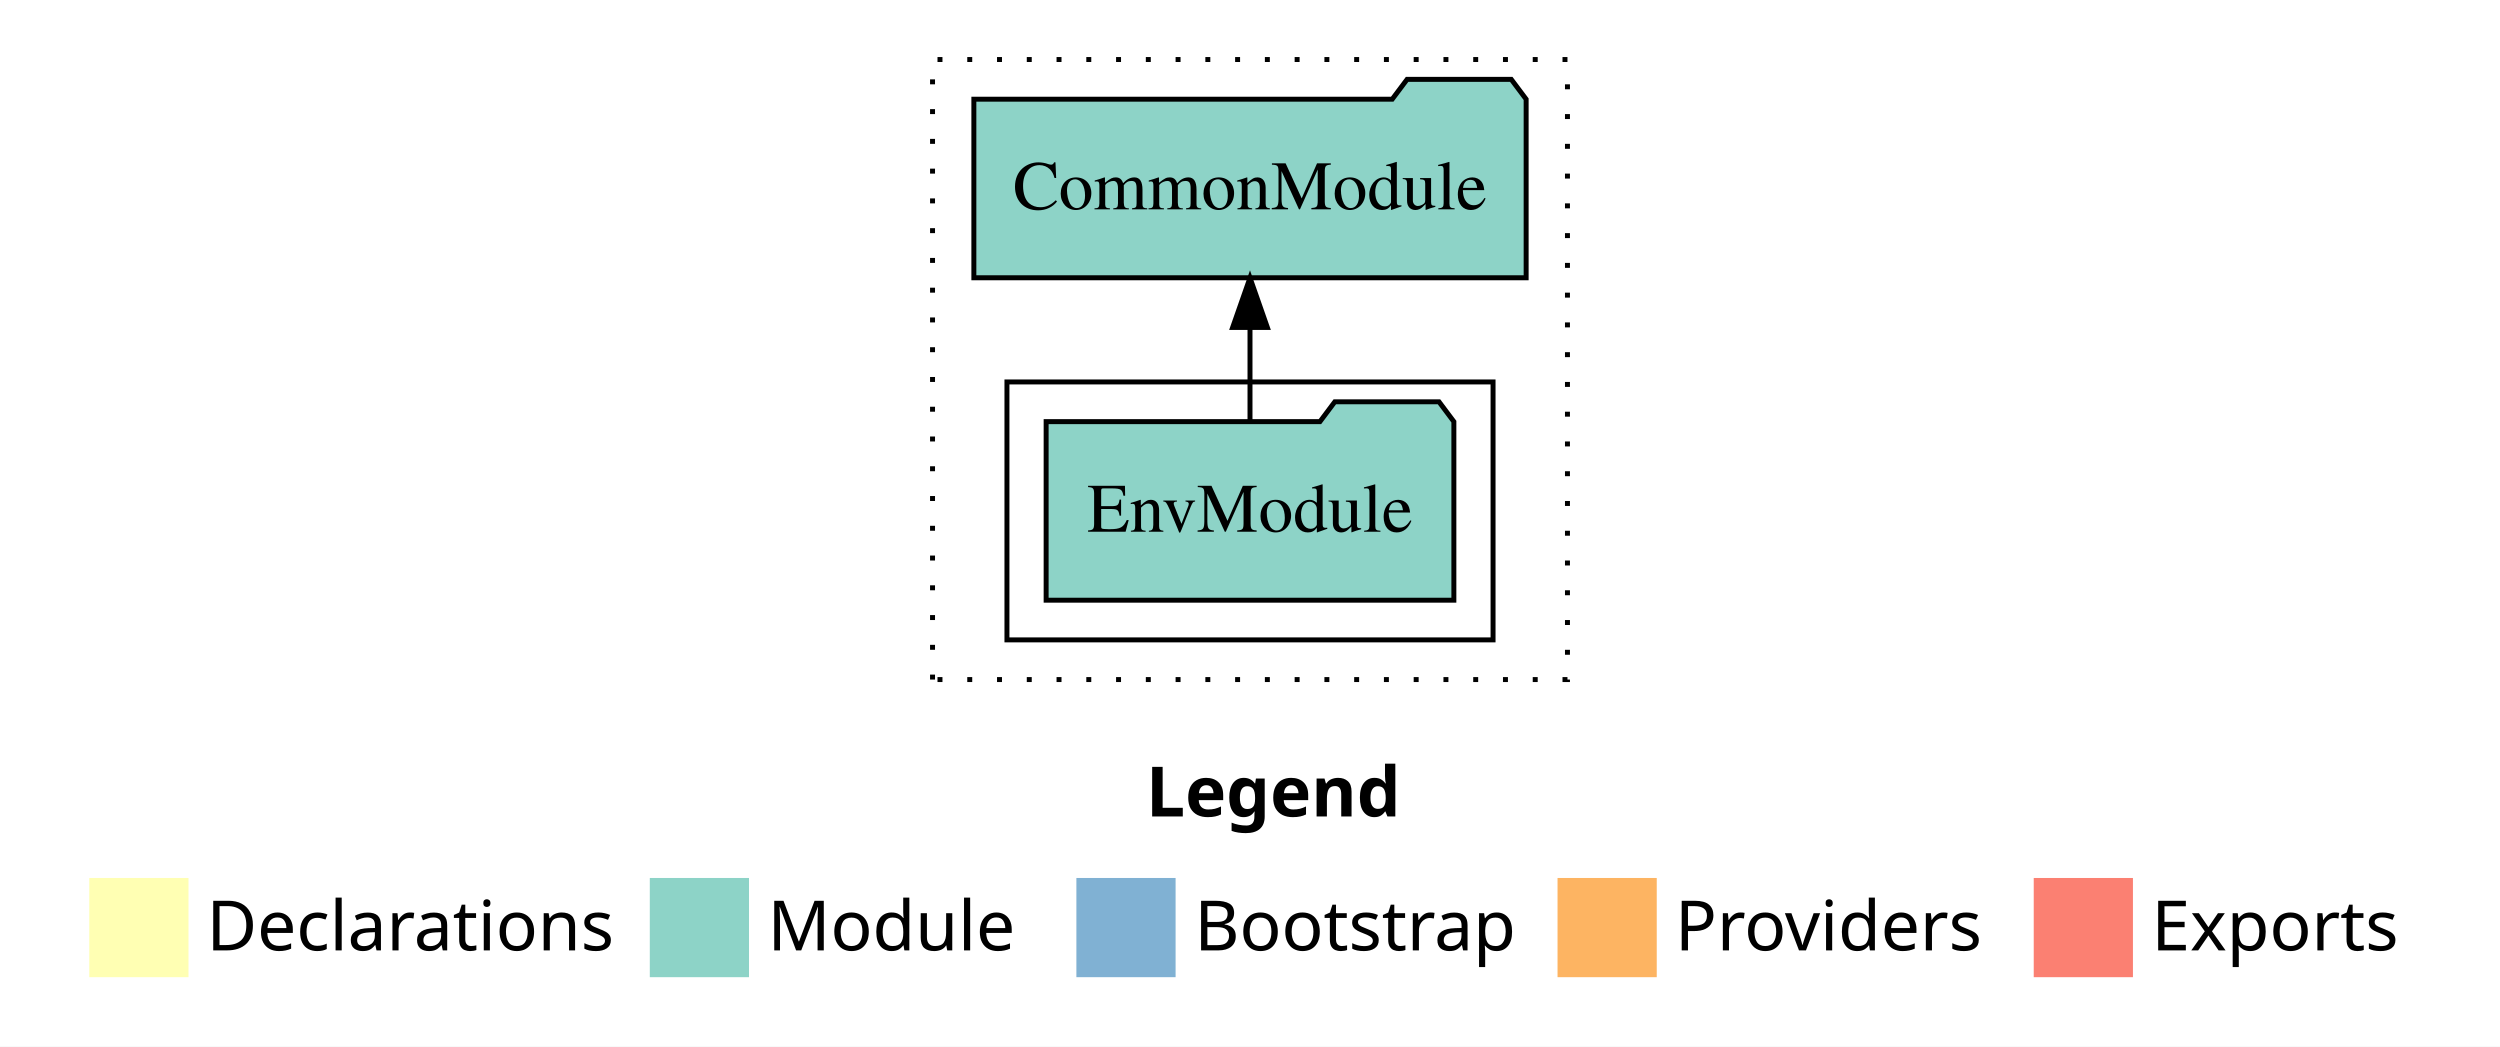
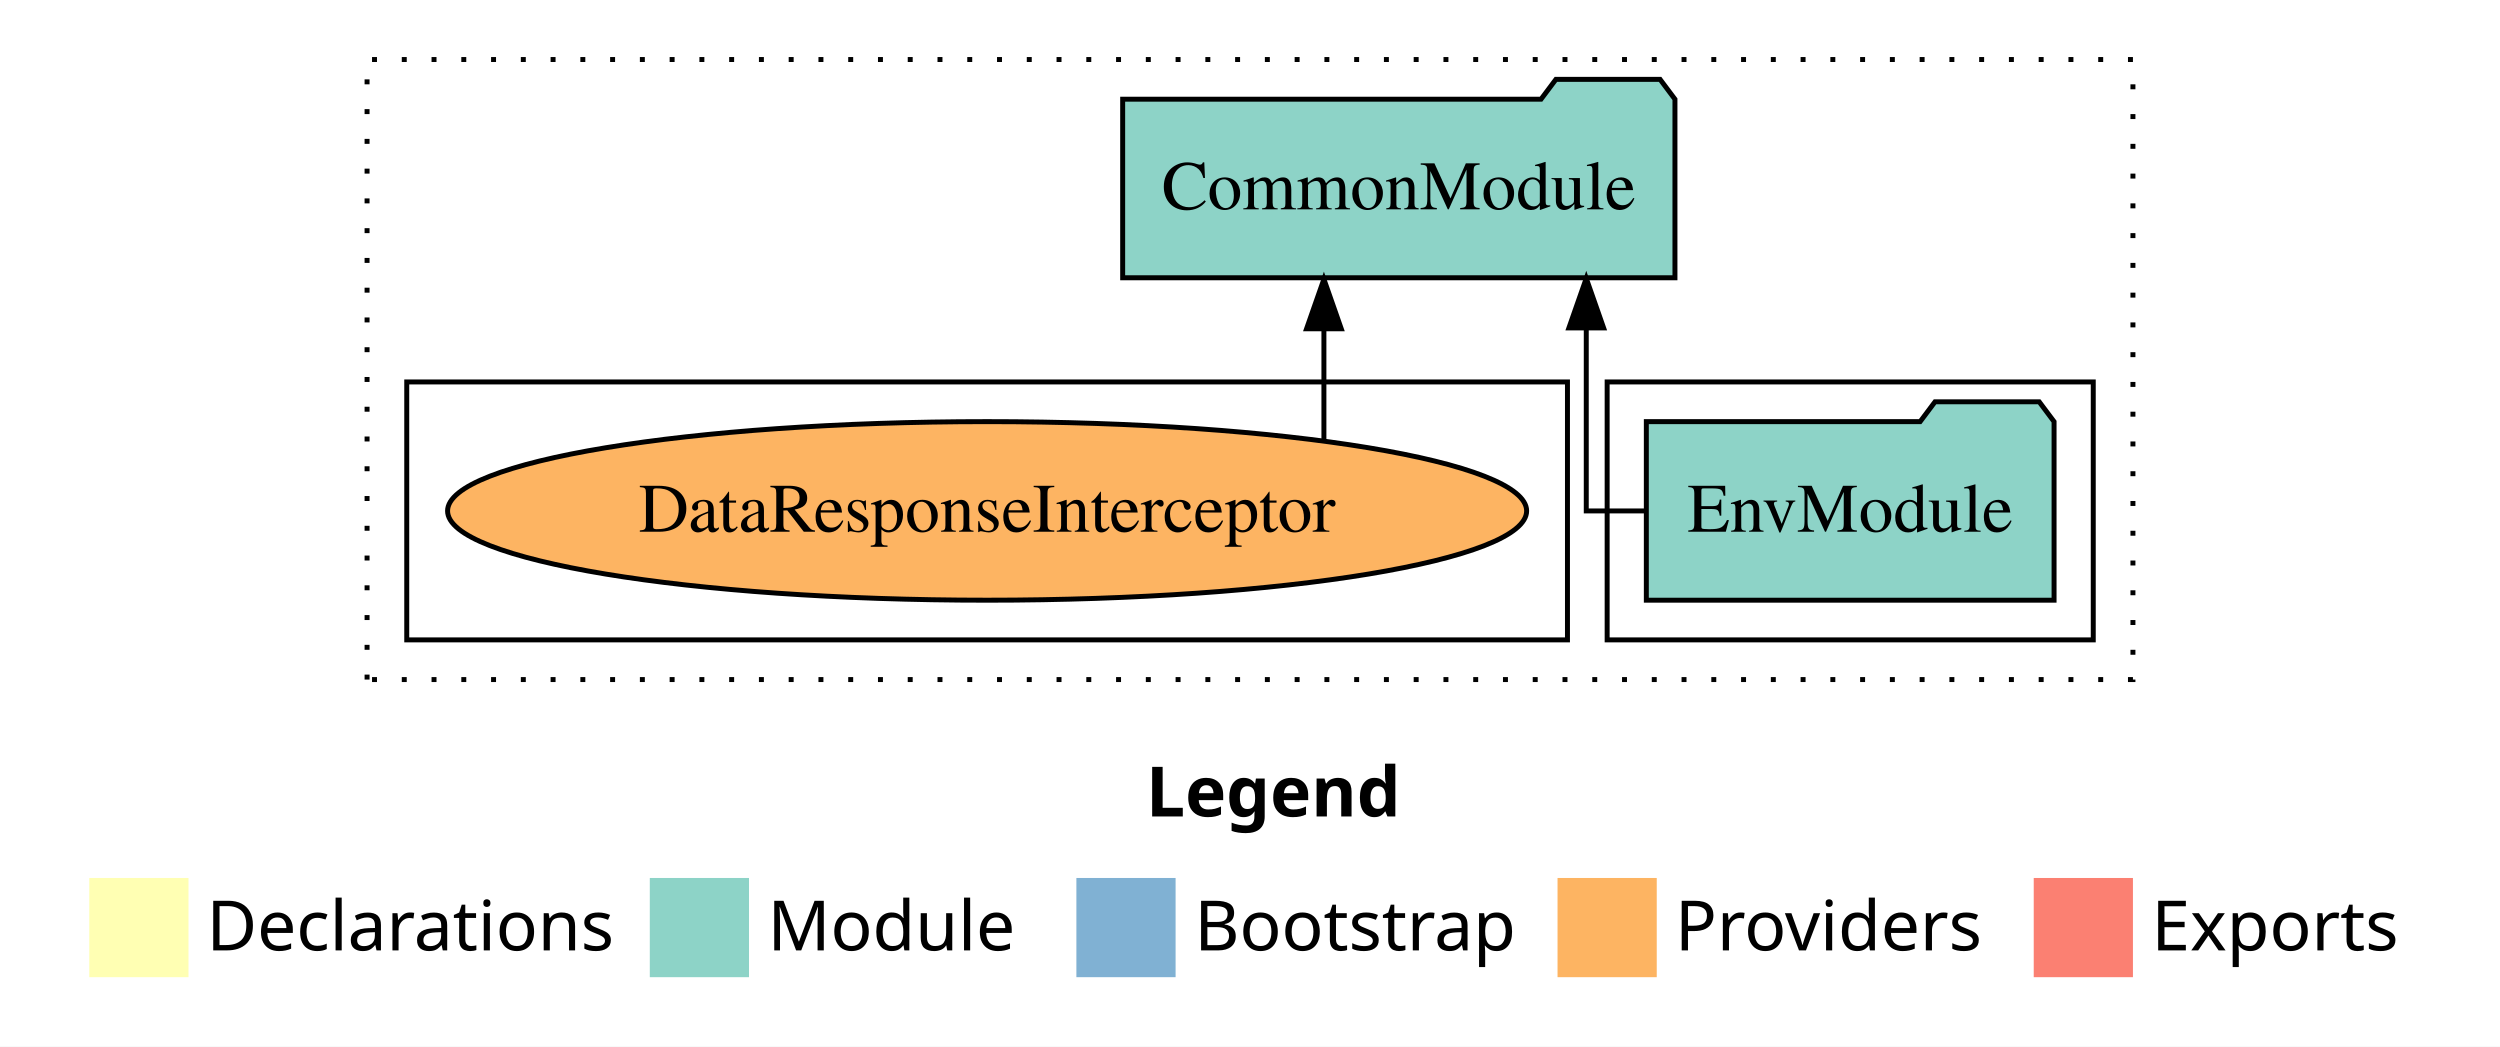
<svg xmlns="http://www.w3.org/2000/svg" width="504pt" height="211pt" viewBox="0.00 0.00 504.00 211.00">
  <g id="graph0" class="graph" transform="scale(1 1) rotate(0) translate(4 207)">
    <polygon fill="white" stroke="transparent" points="-4,4 -4,-207 500,-207 500,4 -4,4" />
    <text text-anchor="start" x="227.01" y="-42.4" font-family="Times-12" font-weight="bold" font-size="14.00">Legend</text>
    <polygon fill="#ffffb3" stroke="transparent" points="14,-10 14,-30 34,-30 34,-10 14,-10" />
    <text text-anchor="start" x="37.63" y="-15.4" font-family="Times-12" font-size="14.00">  Declarations</text>
    <polygon fill="#8dd3c7" stroke="transparent" points="127,-10 127,-30 147,-30 147,-10 127,-10" />
    <text text-anchor="start" x="150.73" y="-15.4" font-family="Times-12" font-size="14.00">  Module</text>
    <polygon fill="#80b1d3" stroke="transparent" points="213,-10 213,-30 233,-30 233,-10 213,-10" />
    <text text-anchor="start" x="236.78" y="-15.4" font-family="Times-12" font-size="14.00">  Bootstrap</text>
    <polygon fill="#fdb462" stroke="transparent" points="310,-10 310,-30 330,-30 330,-10 310,-10" />
    <text text-anchor="start" x="333.67" y="-15.4" font-family="Times-12" font-size="14.00">  Providers</text>
    <polygon fill="#fb8072" stroke="transparent" points="406,-10 406,-30 426,-30 426,-10 406,-10" />
    <text text-anchor="start" x="429.73" y="-15.4" font-family="Times-12" font-size="14.00">  Exports</text>
    <g id="clust1" class="cluster">
-       <polygon fill="none" stroke="black" stroke-dasharray="1,5" points="184,-70 184,-195 312,-195 312,-70 184,-70" />
+       <polygon fill="none" stroke="black" stroke-dasharray="1,5" points="70,-70 70,-195 426,-195 426,-70 70,-70" />
    </g>
    <g id="clust3" class="cluster">
-       <polygon fill="none" stroke="black" points="199,-78 199,-130 297,-130 297,-78 199,-78" />
+       <polygon fill="none" stroke="black" points="320,-78 320,-130 418,-130 418,-78 320,-78" />
+     </g>
+     <g id="clust6" class="cluster">
+       <polygon fill="none" stroke="black" points="78,-78 78,-130 312,-130 312,-78 78,-78" />
    </g>
    <g id="node1" class="node">
-       <polygon fill="#8dd3c7" stroke="black" points="289.1,-122 286.1,-126 265.1,-126 262.1,-122 206.9,-122 206.9,-86 289.1,-86 289.1,-122" />
-       <text text-anchor="middle" x="248" y="-99.8" font-family="Times,serif" font-size="14.00">EnvModule</text>
+       <polygon fill="#8dd3c7" stroke="black" points="410.1,-122 407.1,-126 386.1,-126 383.1,-122 327.9,-122 327.9,-86 410.1,-86 410.1,-122" />
+       <text text-anchor="middle" x="369" y="-99.8" font-family="Times,serif" font-size="14.00">EnvModule</text>
    </g>
    <g id="node2" class="node">
-       <polygon fill="#8dd3c7" stroke="black" points="303.67,-187 300.67,-191 279.67,-191 276.67,-187 192.33,-187 192.33,-151 303.67,-151 303.67,-187" />
-       <text text-anchor="middle" x="248" y="-164.8" font-family="Times,serif" font-size="14.00">CommonModule</text>
+       <polygon fill="#8dd3c7" stroke="black" points="333.67,-187 330.67,-191 309.67,-191 306.67,-187 222.33,-187 222.33,-151 333.67,-151 333.67,-187" />
+       <text text-anchor="middle" x="278" y="-164.8" font-family="Times,serif" font-size="14.00">CommonModule</text>
    </g>
    <g id="edge1" class="edge">
-       <path fill="none" stroke="black" d="M248,-122.11C248,-122.11 248,-140.99 248,-140.99" />
-       <polygon fill="black" stroke="black" points="244.5,-140.99 248,-150.99 251.5,-140.99 244.5,-140.99" />
+       <path fill="none" stroke="black" d="M327.86,-104C320.86,-104 315.79,-104 315.79,-104 315.79,-104 315.79,-140.89 315.79,-140.89" />
+       <polygon fill="black" stroke="black" points="312.29,-140.89 315.79,-150.89 319.29,-140.89 312.29,-140.89" />
+     </g>
+     <g id="node3" class="node">
+       <ellipse fill="#fdb462" stroke="black" cx="195" cy="-104" rx="108.77" ry="18" />
+       <text text-anchor="middle" x="195" y="-99.8" font-family="Times,serif" font-size="14.00">DataResponseInterceptor</text>
+     </g>
+     <g id="edge2" class="edge">
+       <path fill="none" stroke="black" d="M262.9,-118.1C262.9,-118.1 262.9,-140.72 262.9,-140.72" />
+       <polygon fill="black" stroke="black" points="259.4,-140.72 262.9,-150.72 266.4,-140.72 259.4,-140.72" />
    </g>
  </g>
</svg>
